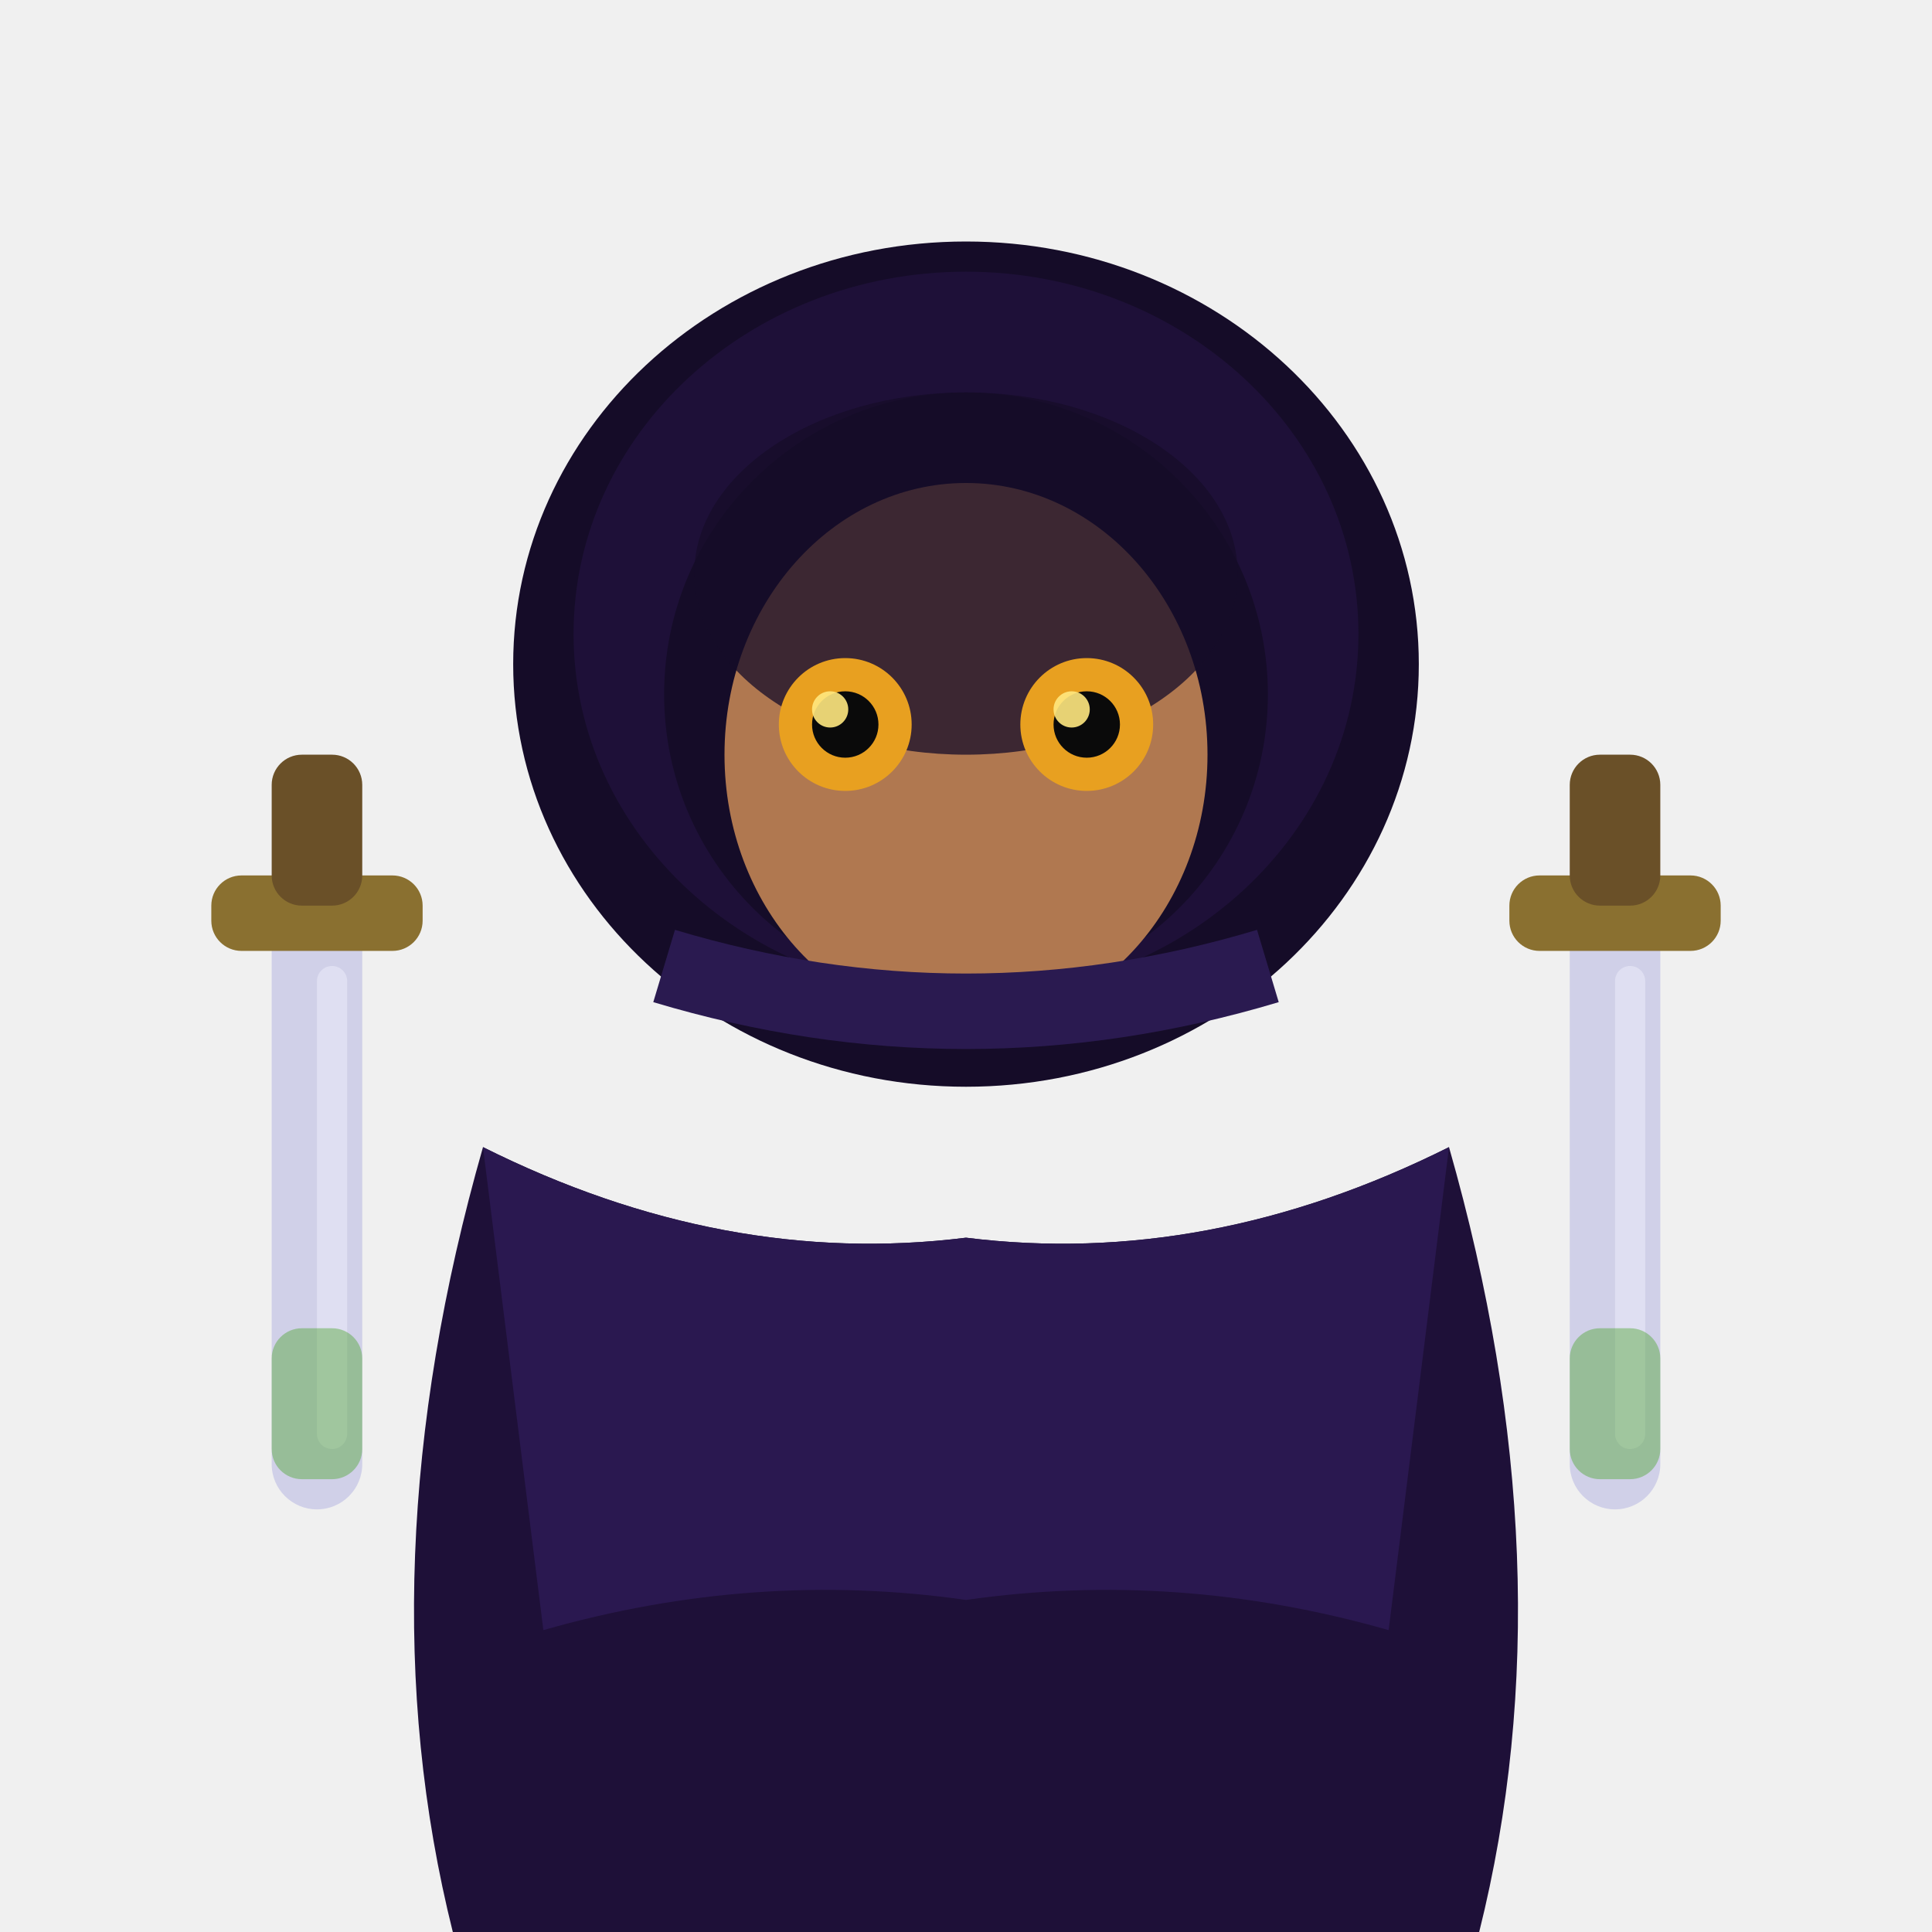
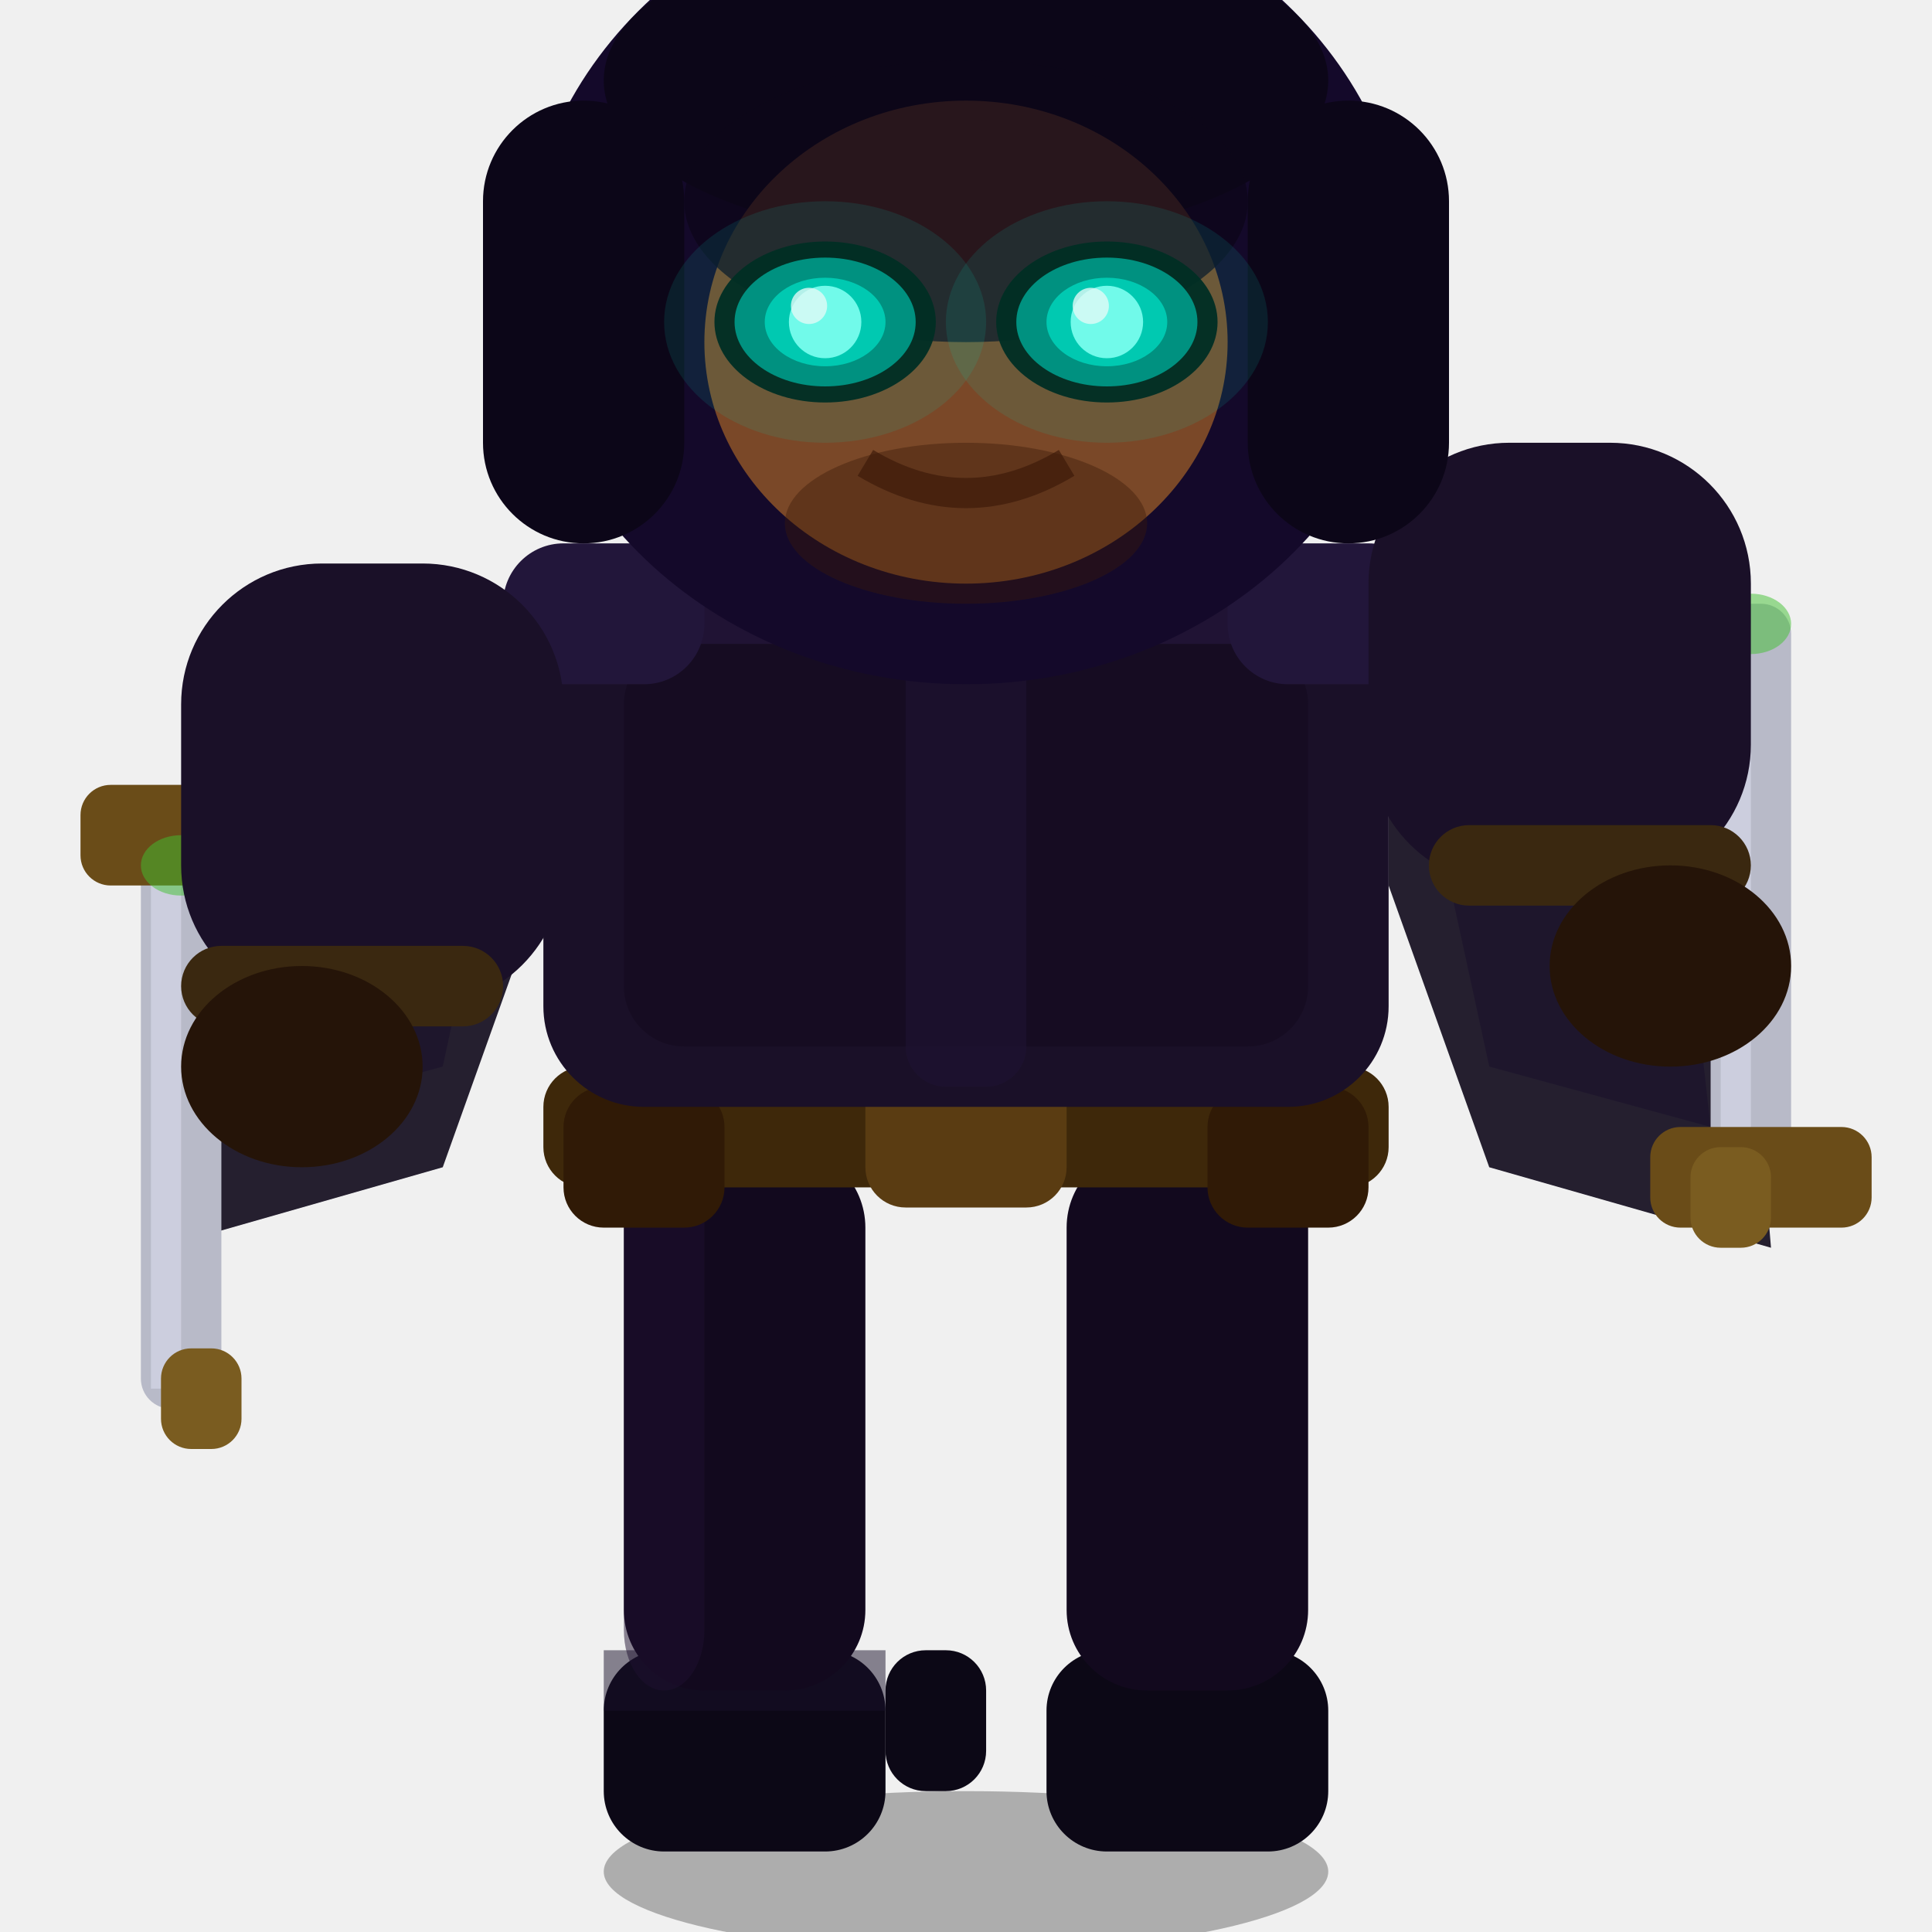
- <svg xmlns="http://www.w3.org/2000/svg" viewBox="0 0 64 64">
-   <ellipse cx="32" cy="61" rx="14" ry="3" fill="#000" opacity="0.25" />
-   <path d="M16,38 Q12,52 15,64 L49,64 Q52,52 48,38 Q40,42 32,41 Q24,42 16,38Z" fill="#1E1038" />
-   <path d="M32,41 Q24,42 16,38 L18,54 Q25,52 32,53 Q39,52 46,54 L48,38 Q40,42 32,41Z" fill="#2A1850" />
-   <ellipse cx="32" cy="22" rx="15" ry="14" fill="#150C28" />
-   <ellipse cx="32" cy="21" rx="13" ry="12" fill="#1E1038" />
-   <ellipse cx="32" cy="23" rx="10" ry="10" fill="#150C28" />
-   <ellipse cx="32" cy="25" rx="8" ry="9" fill="#B07850" />
-   <ellipse cx="32" cy="19" rx="9" ry="6" fill="#150C28" opacity="0.75" />
-   <circle cx="28" cy="24" r="2.2" fill="#E8A020" />
-   <circle cx="36" cy="24" r="2.2" fill="#E8A020" />
-   <circle cx="28" cy="24" r="1.1" fill="#0A0A0A" />
-   <circle cx="36" cy="24" r="1.1" fill="#0A0A0A" />
-   <circle cx="27.5" cy="23.5" r="0.6" fill="#FFE880" opacity="0.9" />
-   <circle cx="35.5" cy="23.5" r="0.6" fill="#FFE880" opacity="0.9" />
-   <path d="M22,32 Q32,35 42,32" stroke="#2A1A50" stroke-width="2.5" fill="none" />
-   <rect x="9" y="30" width="3" height="20" rx="1.5" fill="#D0D0E8" />
-   <rect x="10.5" y="32" width="1" height="16" rx="0.5" fill="#EAEAF8" opacity="0.6" />
-   <rect x="7" y="29" width="7" height="2.5" rx="1" fill="#8A7030" />
-   <rect x="9" y="25" width="3" height="5" rx="1" fill="#6A5028" />
-   <rect x="52" y="30" width="3" height="20" rx="1.5" fill="#D0D0E8" />
-   <rect x="53.5" y="32" width="1" height="16" rx="0.5" fill="#EAEAF8" opacity="0.6" />
-   <rect x="50" y="29" width="7" height="2.5" rx="1" fill="#8A7030" />
-   <rect x="52" y="25" width="3" height="5" rx="1" fill="#6A5028" />
-   <rect x="9" y="44" width="3" height="5" rx="1" fill="#40A020" opacity="0.4" />
-   <rect x="52" y="44" width="3" height="5" rx="1" fill="#40A020" opacity="0.4" />
+ <svg xmlns="http://www.w3.org/2000/svg" viewBox="0 0 96 96">
+   <ellipse cx="48" cy="93" rx="18" ry="4" fill="#000" opacity="0.28" />
+   <rect x="30" y="82" width="14" height="10" rx="3" fill="#0C0816" />
+   <rect x="44" y="82" width="5" height="7" rx="2" fill="#0C0816" />
+   <rect x="52" y="82" width="14" height="10" rx="3" fill="#0C0816" />
+   <rect x="30" y="82" width="14" height="3" fill="#18102A" opacity="0.5" />
+   <rect x="31" y="57" width="12" height="27" rx="4" fill="#12091E" />
+   <rect x="53" y="57" width="12" height="27" rx="4" fill="#12091E" />
+   <rect x="31" y="57" width="4" height="27" rx="3" fill="#1E1030" opacity="0.5" />
+   <rect x="27" y="53" width="42" height="6" rx="2" fill="#3E280A" />
+   <rect x="43" y="52" width="10" height="8" rx="2" fill="#5A3C12" />
+   <rect x="28" y="54" width="8" height="7" rx="2" fill="#301A06" />
+   <rect x="60" y="54" width="8" height="7" rx="2" fill="#301A06" />
+   <path d="M27,30 L10,38 L8,62 L22,58 L27,44 Z" fill="#0E081A" opacity="0.9" />
+   <path d="M69,30 L86,38 L88,62 L74,58 L69,44 Z" fill="#0E081A" opacity="0.9" />
+   <path d="M27,30 L13,38 L11,56 L22,53 Z" fill="#180E2A" opacity="0.5" />
+   <path d="M69,30 L83,38 L85,56 L74,53 Z" fill="#180E2A" opacity="0.5" />
+   <rect x="27" y="28" width="42" height="27" rx="5" fill="#1A1028" />
+   <rect x="27" y="28" width="42" height="4" rx="3" fill="#261640" opacity="0.5" />
+   <rect x="31" y="32" width="34" height="20" rx="3" fill="#160C22" />
+   <rect x="45" y="30" width="6" height="24" rx="2" fill="#1E1232" opacity="0.6" />
+   <rect x="25" y="27" width="10" height="7" rx="3" fill="#22163A" />
+   <rect x="61" y="27" width="10" height="7" rx="3" fill="#22163A" />
+   <rect x="7" y="42" width="4" height="28" rx="1.5" fill="#B8BAC8" />
+   <rect x="7.5" y="43" width="1.5" height="26" fill="#DCDFF0" opacity="0.55" />
+   <rect x="4" y="39" width="11" height="5" rx="1.5" fill="#6A4C18" />
+   <rect x="8" y="67" width="4" height="5" rx="1.5" fill="#7A5C20" />
+   <ellipse cx="9" cy="43" rx="2" ry="1.5" fill="#40C030" opacity="0.5" />
+   <rect x="85" y="30" width="4" height="28" rx="1.5" fill="#B8BAC8" />
+   <rect x="85.5" y="31" width="1.5" height="26" fill="#DCDFF0" opacity="0.55" />
+   <rect x="82" y="56" width="11" height="5" rx="1.5" fill="#6A4C18" />
+   <rect x="84" y="57" width="4" height="5" rx="1.5" fill="#7A5C20" />
+   <ellipse cx="87" cy="31" rx="2" ry="1.5" fill="#40C030" opacity="0.5" />
+   <rect x="9" y="28" width="19" height="22" rx="7" fill="#1A1028" />
+   <rect x="68" y="22" width="19" height="22" rx="7" fill="#1A1028" />
+   <rect x="9" y="47" width="16" height="4" rx="2" fill="#3A2810" />
+   <rect x="71" y="41" width="16" height="4" rx="2" fill="#3A2810" />
+   <ellipse cx="15" cy="53" rx="6" ry="5" fill="#251408" />
+   <ellipse cx="83" cy="48" rx="6" ry="5" fill="#251408" />
+   <rect x="42" y="20" width="12" height="10" rx="3" fill="#5E3820" opacity="0.8" />
+   <ellipse cx="48" cy="14" rx="22" ry="20" fill="#14092A" />
+   <ellipse cx="48" cy="4" rx="18" ry="8" fill="#0C0618" />
+   <rect x="24" y="5" width="10" height="22" rx="5" fill="#0C0618" />
+   <rect x="62" y="5" width="10" height="22" rx="5" fill="#0C0618" />
+   <ellipse cx="48" cy="17" rx="13" ry="12" fill="#7A4828" />
+   <ellipse cx="48" cy="10" rx="14" ry="7" fill="#0C0618" opacity="0.75" />
+   <ellipse cx="48" cy="26" rx="9" ry="4" fill="#3A1A08" opacity="0.4" />
+   <ellipse cx="41" cy="16" rx="5.5" ry="4" fill="#001810" opacity="0.95" />
+   <ellipse cx="41" cy="16" rx="4.5" ry="3.2" fill="#008878" />
+   <ellipse cx="41" cy="16" rx="3" ry="2.2" fill="#00C8B0" />
+   <circle cx="41" cy="16" r="1.8" fill="#80FFF0" />
+   <circle cx="40.2" cy="15.2" r="0.9" fill="#FFF" opacity="0.8" />
+   <ellipse cx="41" cy="16" rx="8" ry="6" fill="#00D4BC" opacity="0.12" />
+   <ellipse cx="55" cy="16" rx="5.5" ry="4" fill="#001810" opacity="0.95" />
+   <ellipse cx="55" cy="16" rx="4.5" ry="3.2" fill="#008878" />
+   <ellipse cx="55" cy="16" rx="3" ry="2.2" fill="#00C8B0" />
+   <circle cx="55" cy="16" r="1.8" fill="#80FFF0" />
+   <circle cx="54.2" cy="15.2" r="0.9" fill="#FFF" opacity="0.8" />
+   <ellipse cx="55" cy="16" rx="8" ry="6" fill="#00D4BC" opacity="0.12" />
+   <path d="M43,23 Q48,26 53,23" stroke="#3A1808" stroke-width="1.5" fill="none" opacity="0.65" />
</svg>
